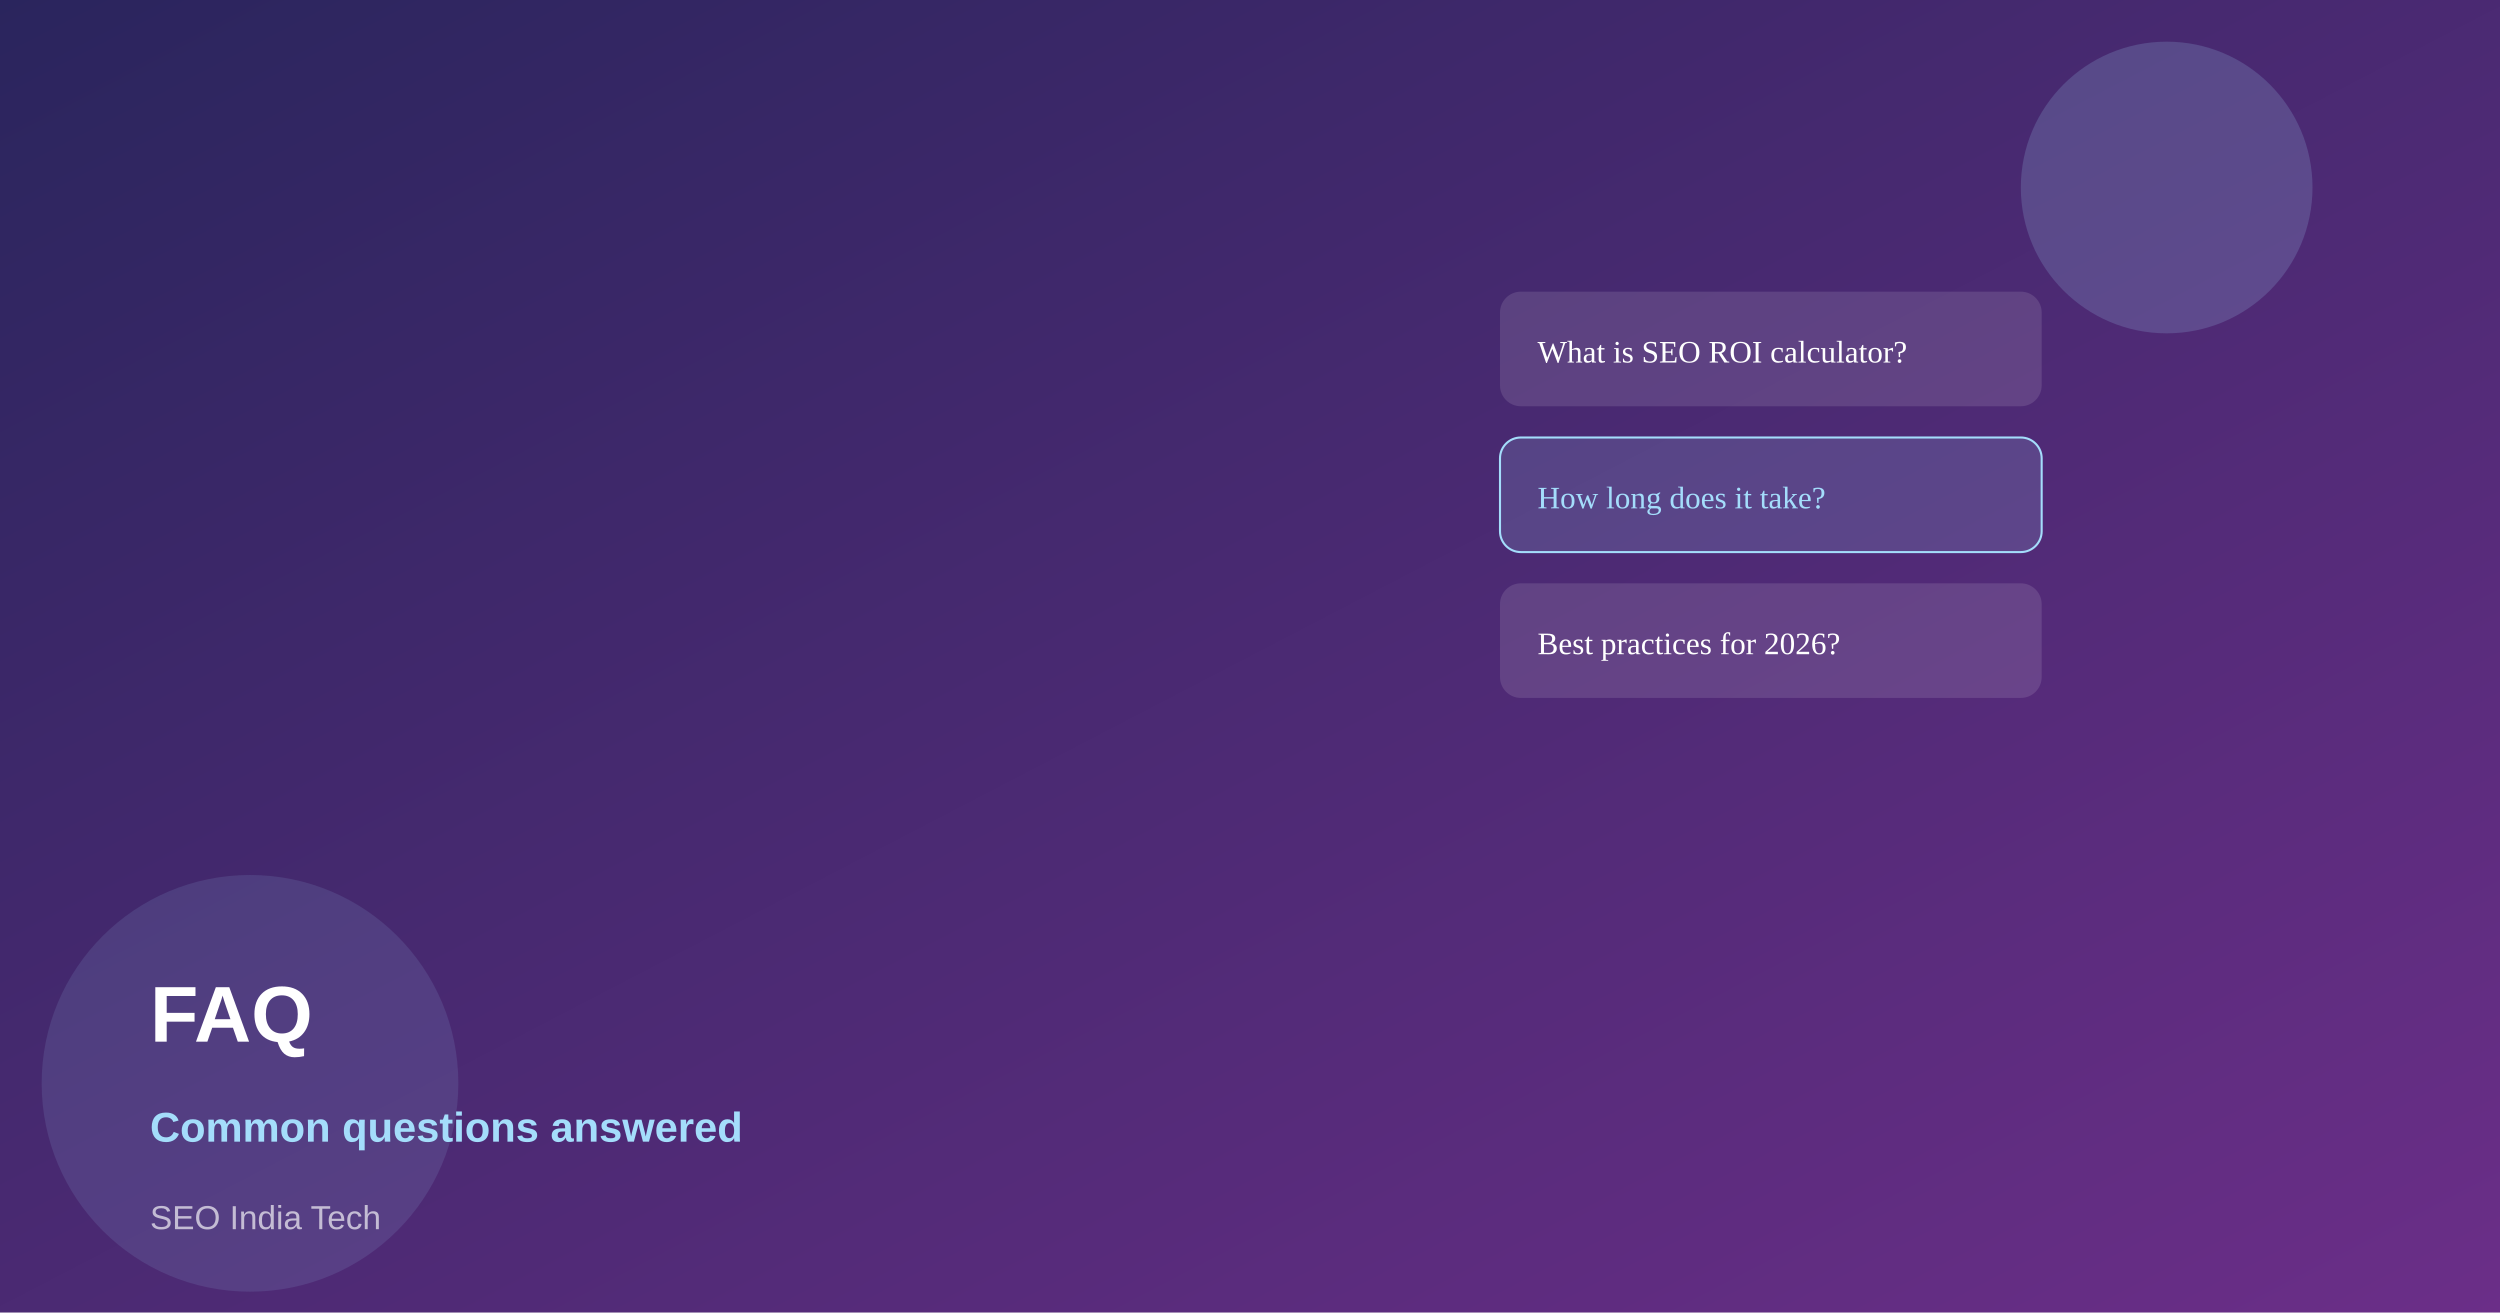
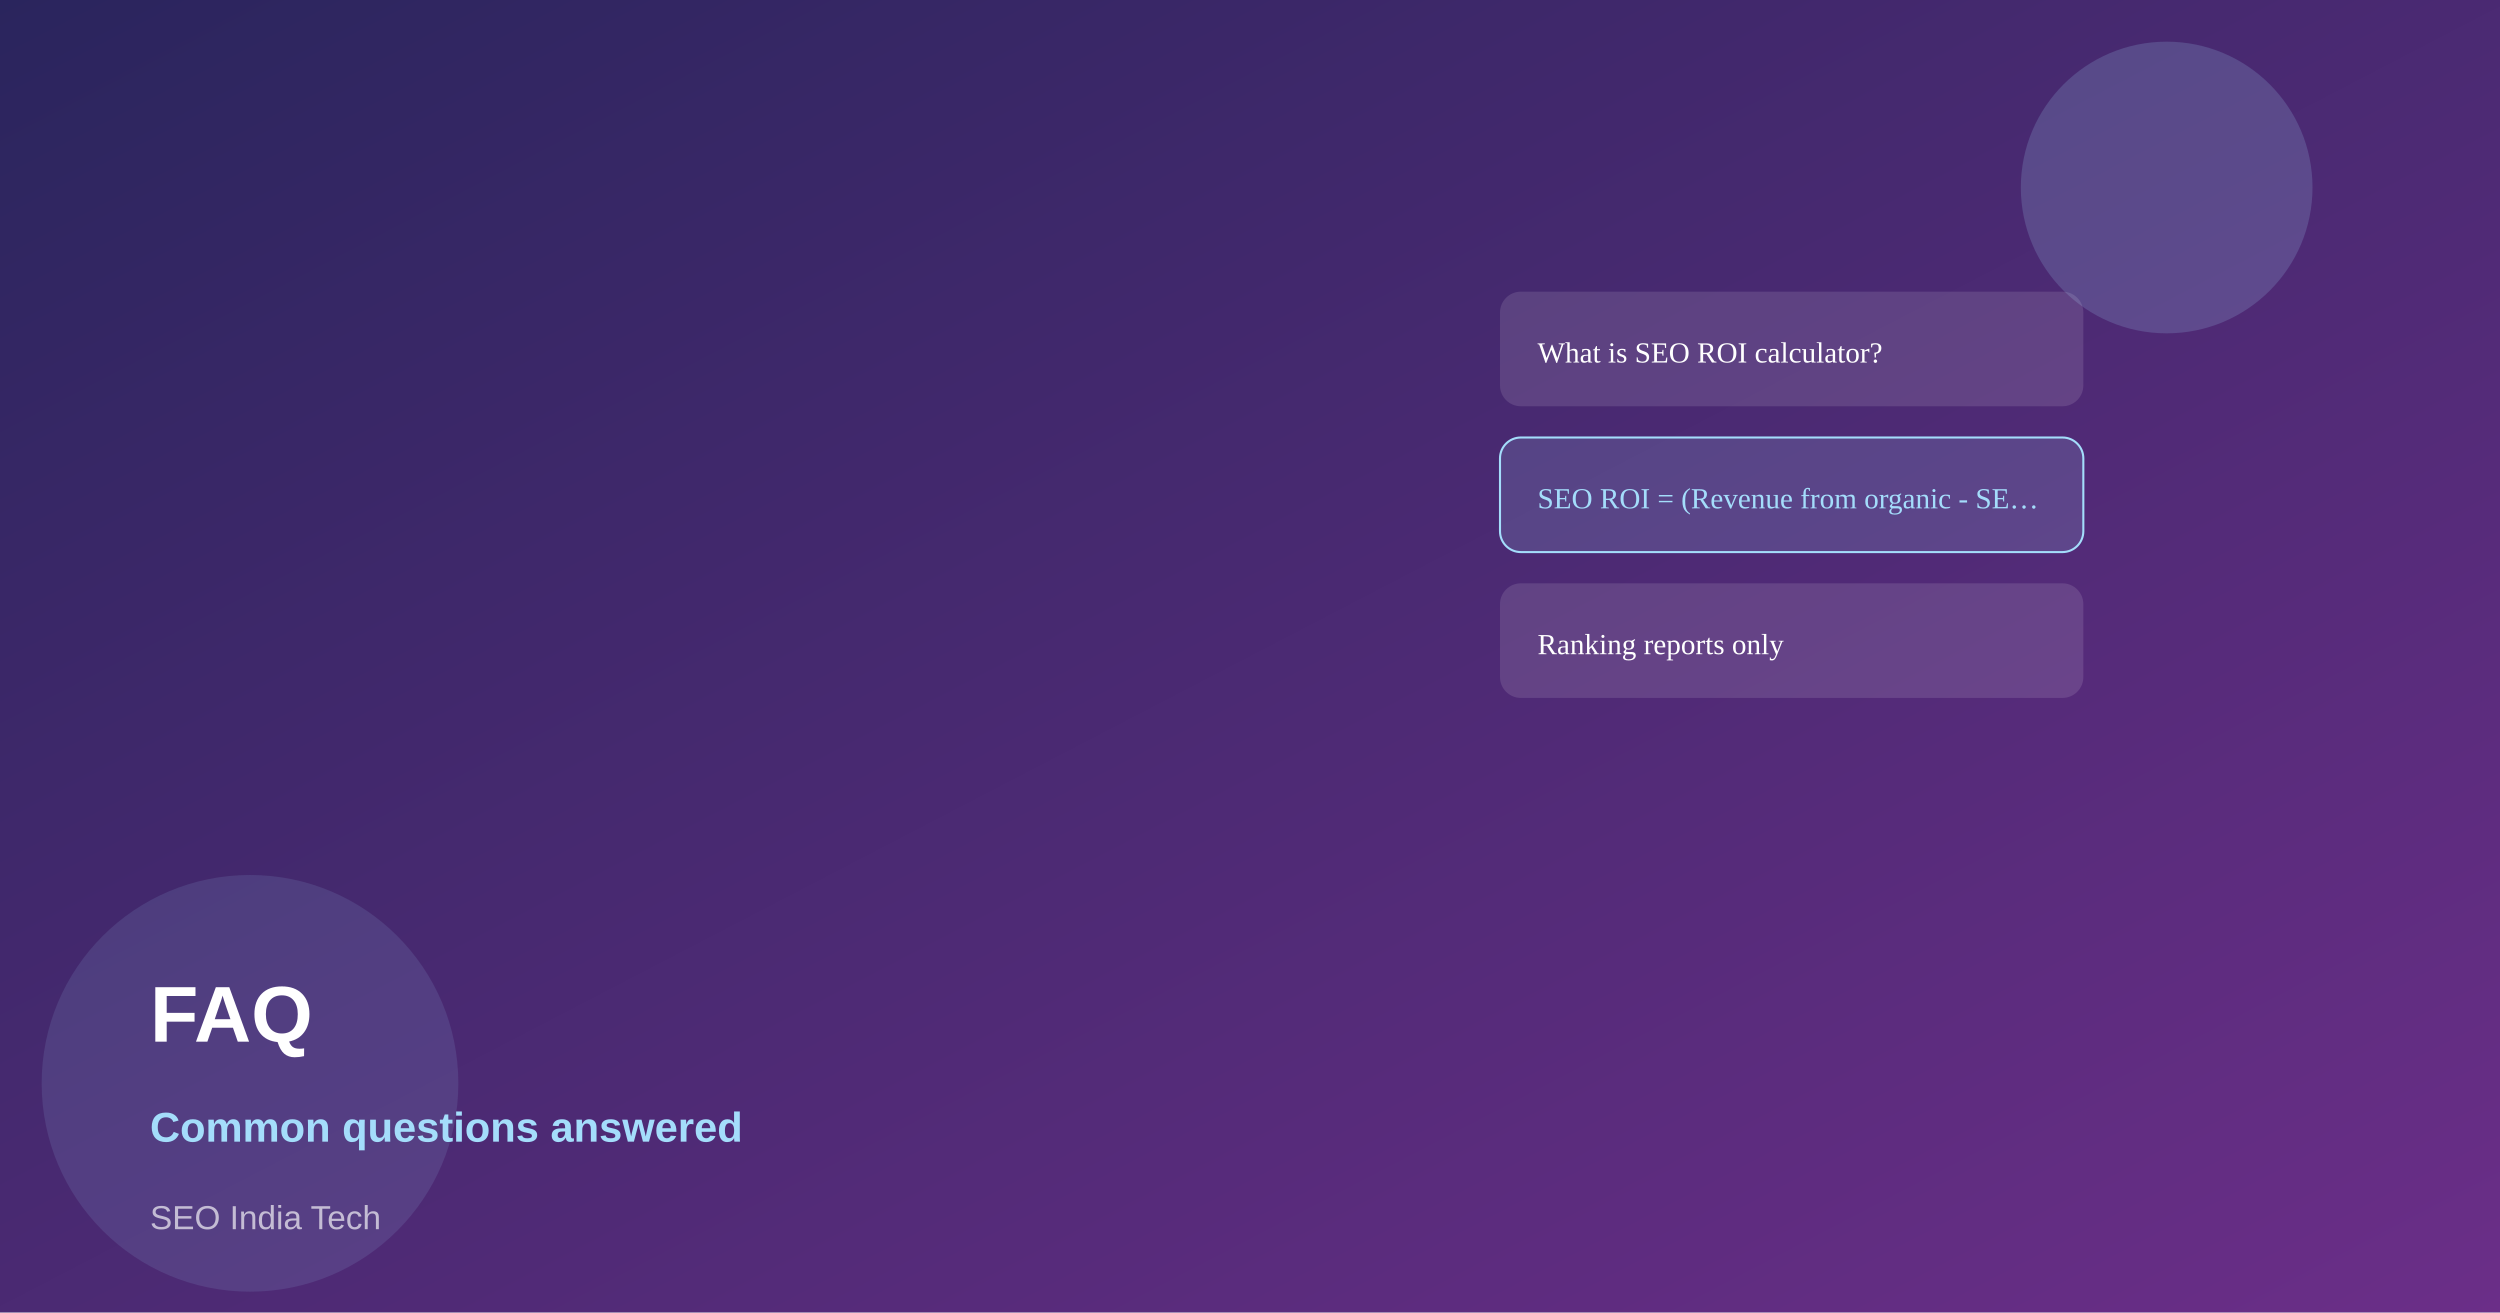
<svg xmlns="http://www.w3.org/2000/svg" width="1200" height="630" viewBox="0 0 1200 630" role="img" aria-label="FAQ">
  <defs>
    <linearGradient id="bg-faq-seo-roi-calculator-measure-success" x1="0%" y1="0%" x2="100%" y2="100%">
      <stop offset="0%" stop-color="#2A255D" />
      <stop offset="100%" stop-color="#6B2E88" />
    </linearGradient>
    <filter id="shadow-faq-seo-roi-calculator-measure-success" x="-20%" y="-20%" width="140%" height="140%">
      <feDropShadow dx="0" dy="8" stdDeviation="12" flood-color="#000" flood-opacity="0.25" />
    </filter>
  </defs>
  <rect width="1200" height="630" fill="url(#bg-faq-seo-roi-calculator-measure-success)" />
  <circle cx="1040" cy="90" r="70" fill="#A4DDFB" opacity="0.18" />
  <circle cx="120" cy="520" r="100" fill="#A4DDFB" opacity="0.12" />
  <g transform="translate(720,140)">
-     <rect x="0" y="0" width="260" height="55" rx="10" fill="rgba(255,255,255,0.12)" />
-     <text x="18" y="34" fill="#ffffff" font-size="15">What is SEO ROI calculator?</text>
-     <rect x="0" y="70" width="260" height="55" rx="10" fill="rgba(164,221,251,0.15)" stroke="#A4DDFB" />
-     <text x="18" y="104" fill="#A4DDFB" font-size="15">How long does it take?</text>
-     <rect x="0" y="140" width="260" height="55" rx="10" fill="rgba(255,255,255,0.12)" />
-     <text x="18" y="174" fill="#ffffff" font-size="15">Best practices for 2026?</text>
+     <rect x="0" y="0" width="280" height="55" rx="10" fill="rgba(255,255,255,0.12)" />
+     <text x="18" y="34" fill="#ffffff" font-size="14">What is SEO ROI calculator?</text>
+     <rect x="0" y="70" width="280" height="55" rx="10" fill="rgba(164,221,251,0.15)" stroke="#A4DDFB" />
+     <text x="18" y="104" fill="#A4DDFB" font-size="14">SEO ROI = (Revenue from organic - SE…</text>
+     <rect x="0" y="140" width="280" height="55" rx="10" fill="rgba(255,255,255,0.12)" />
+     <text x="18" y="174" fill="#ffffff" font-size="14">Ranking reports only</text>
  </g>
  <text x="72" y="500" fill="#ffffff" font-family="Arial,Helvetica,sans-serif" font-size="38" font-weight="700">FAQ</text>
  <text x="72" y="548" fill="#A4DDFB" font-family="Arial,Helvetica,sans-serif" font-size="20" font-weight="600">Common questions answered</text>
  <text x="72" y="590" fill="rgba(255,255,255,0.65)" font-family="Arial,Helvetica,sans-serif" font-size="16">SEO India Tech</text>
</svg>
